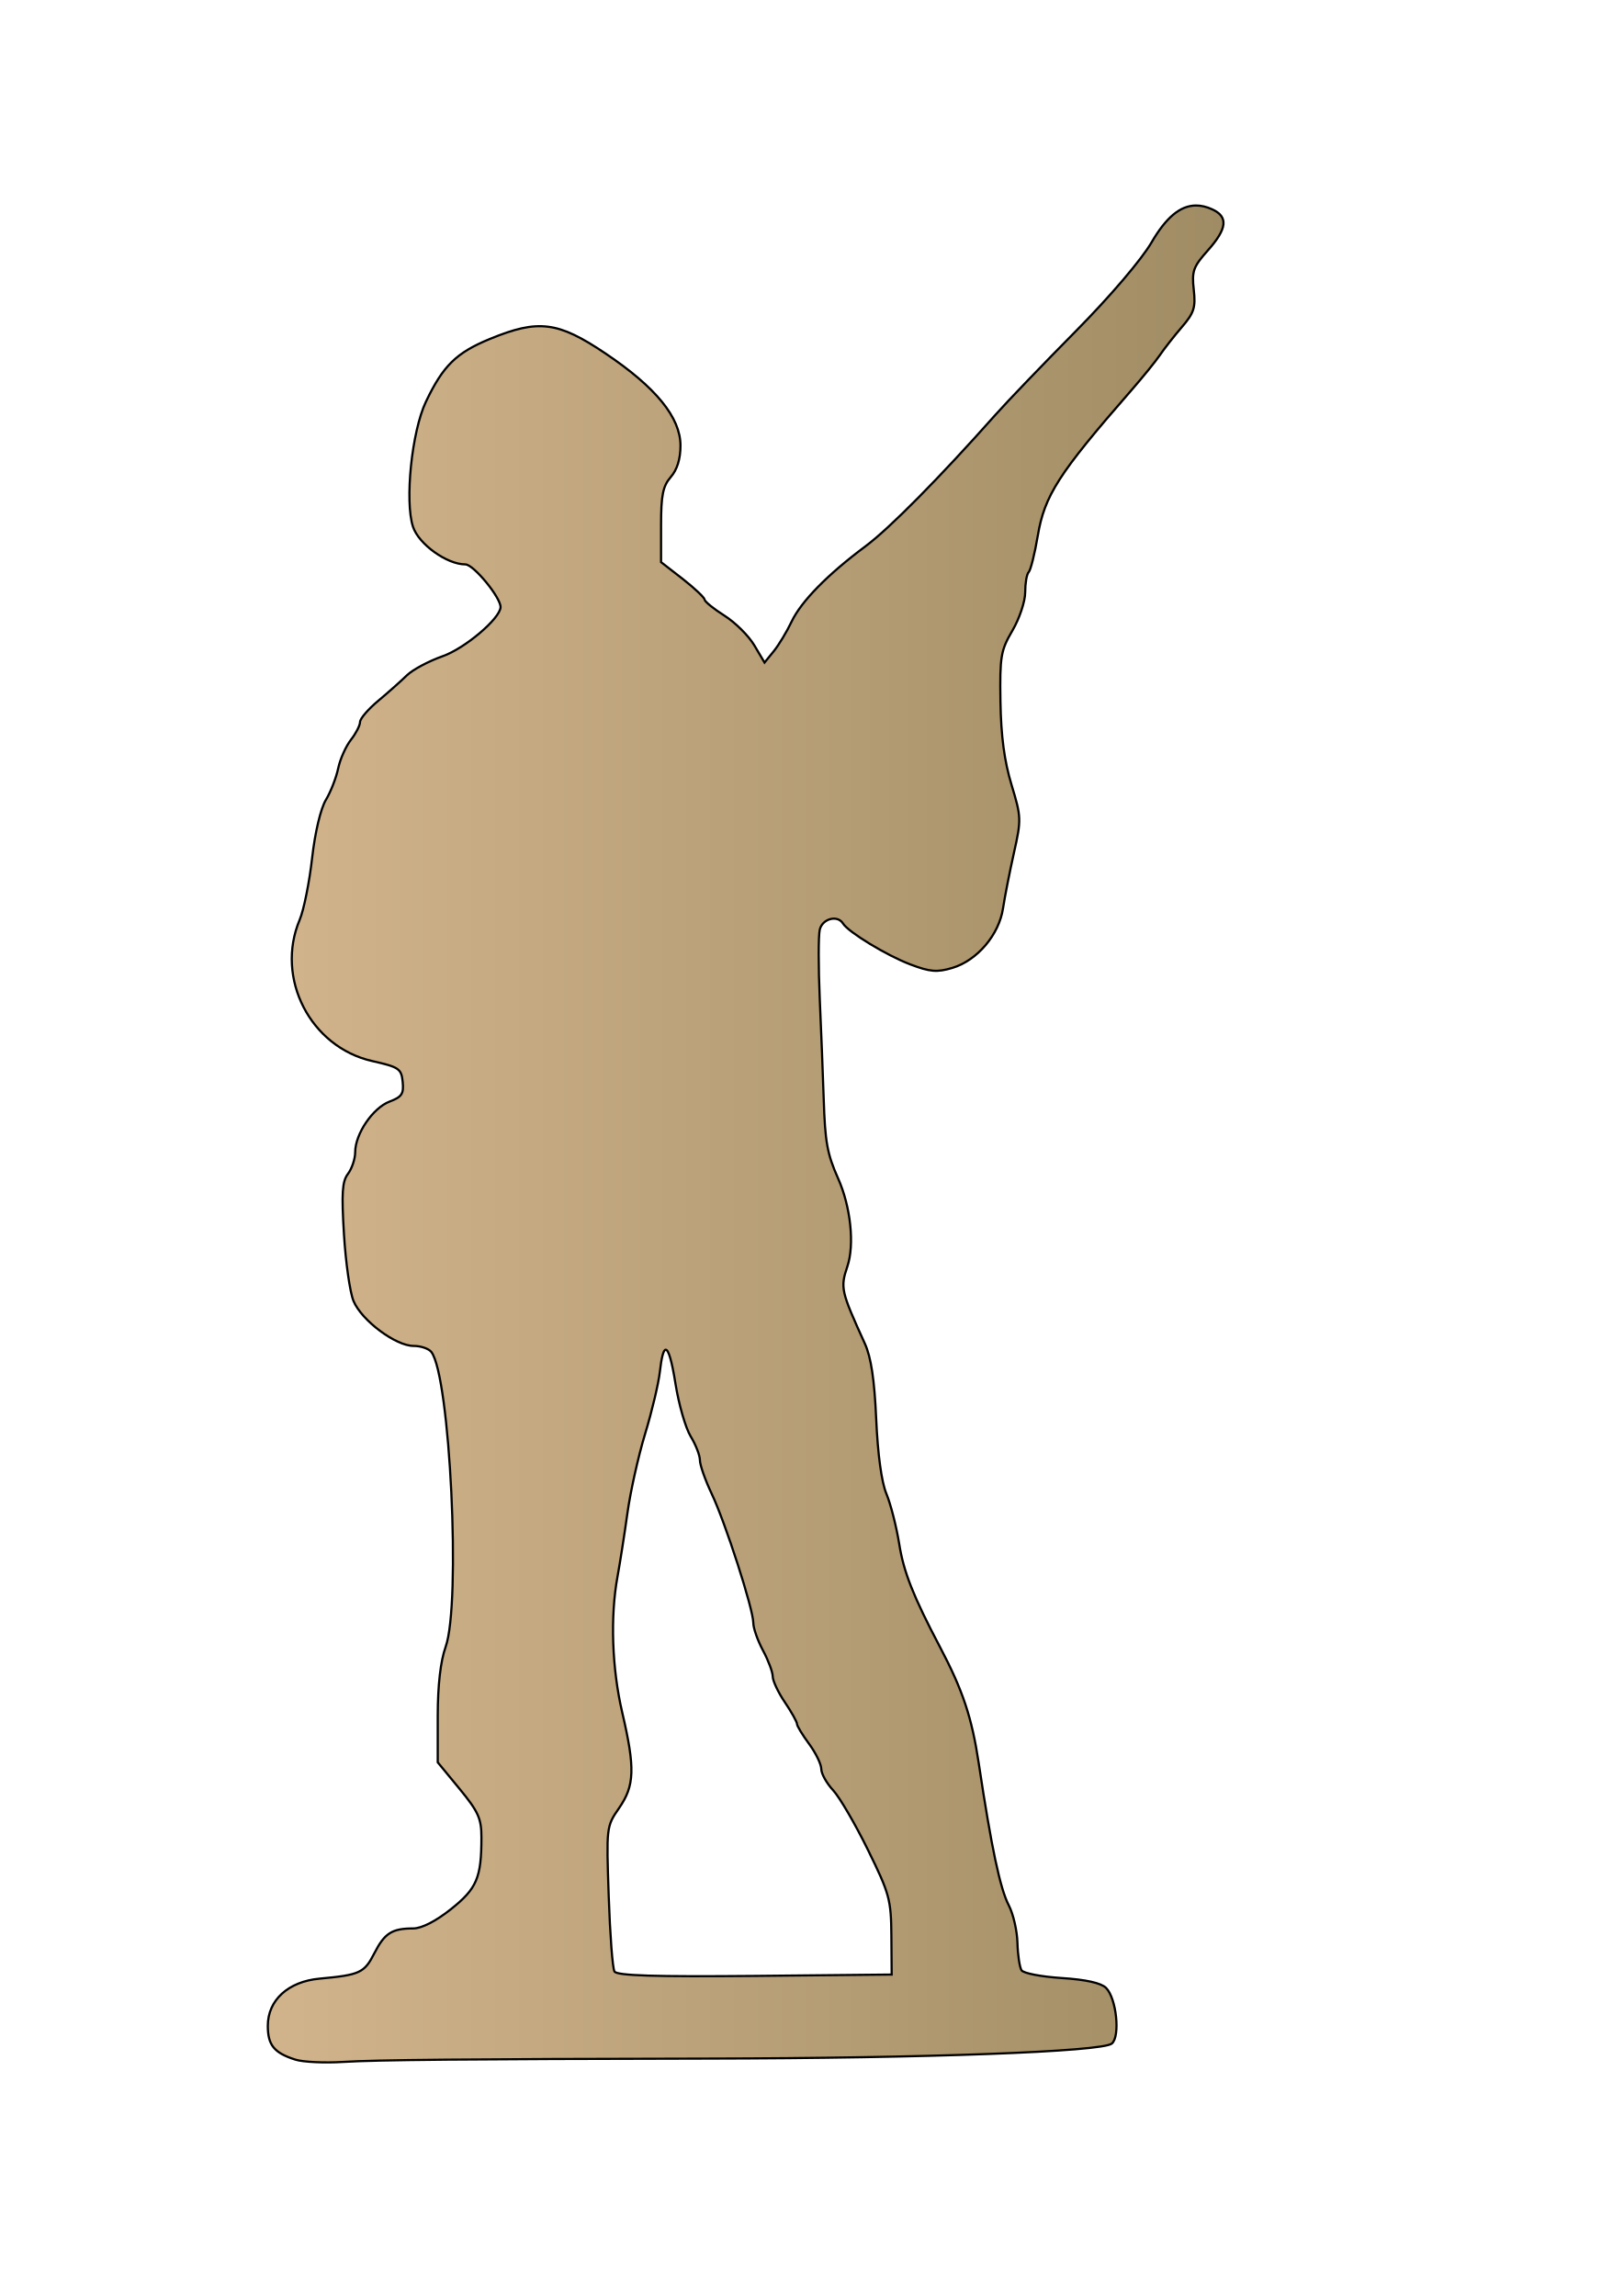
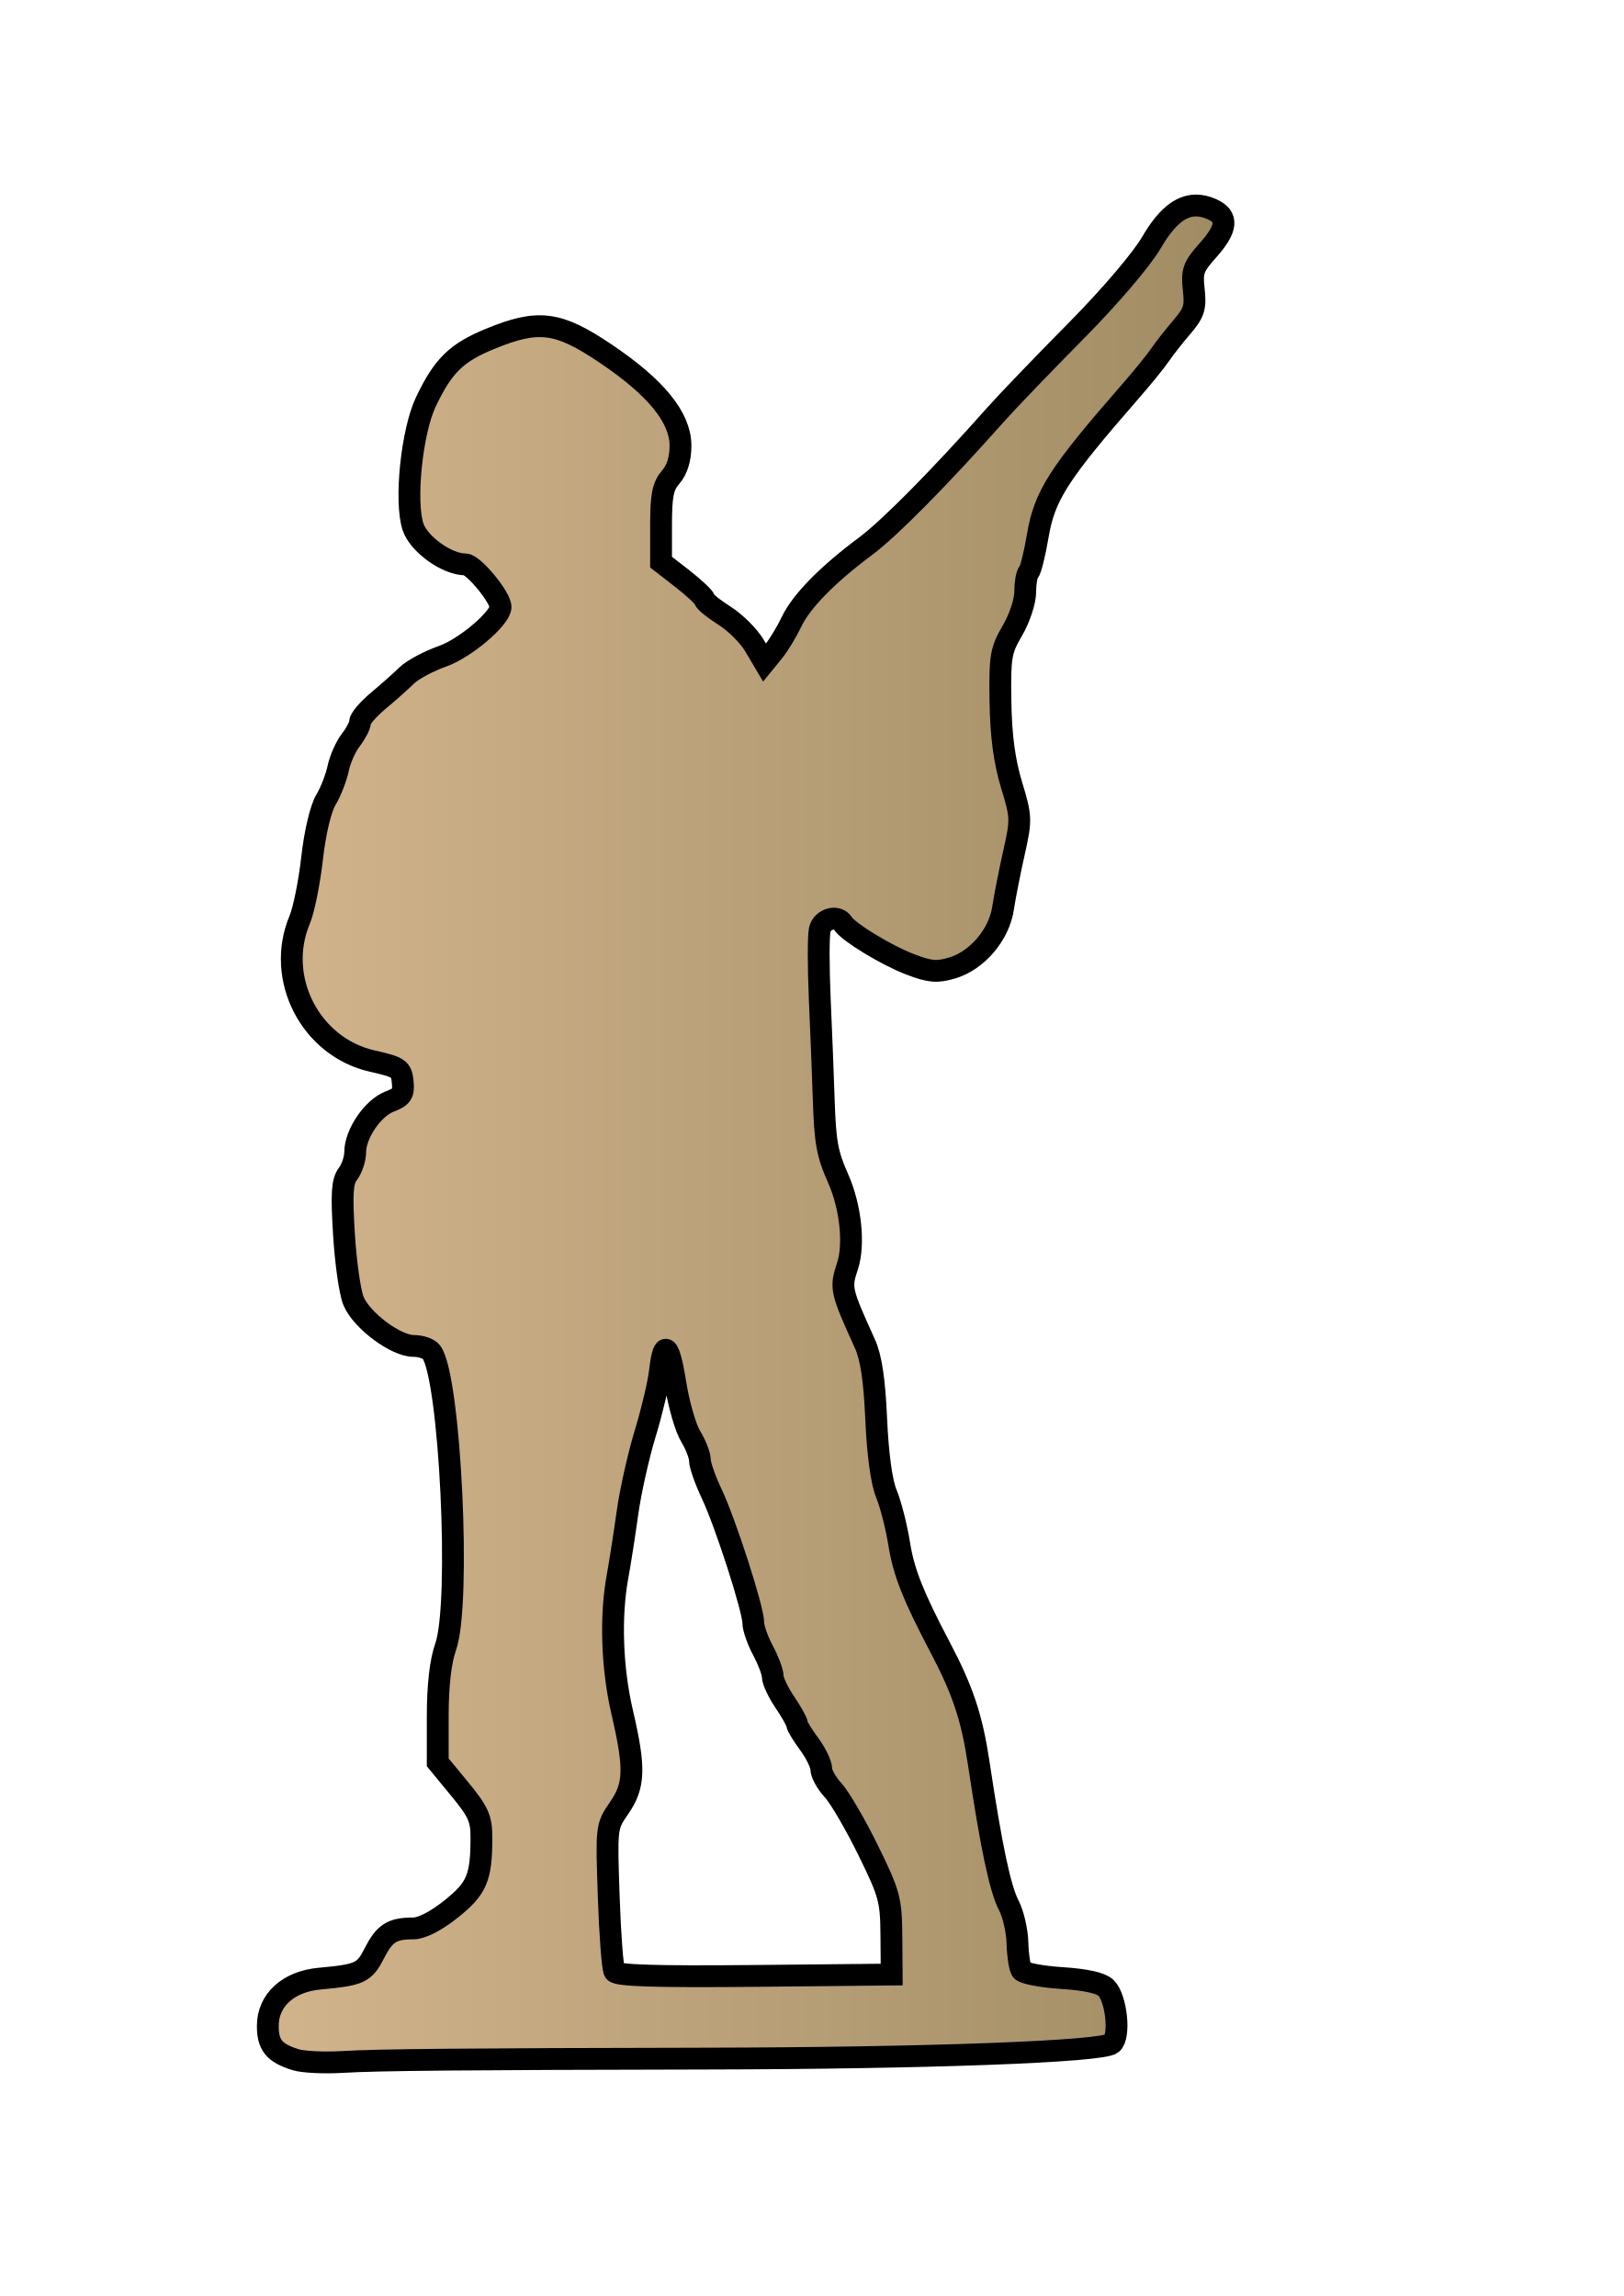
<svg xmlns="http://www.w3.org/2000/svg" width="744.094" height="1052.362" id="svg2458">
  <defs>
    <linearGradient id="de_color" x1="0%" y1="0%" x2="100%" y2="0%">
      <stop offset="0%" style="stop-color:rgb(210,180,140);stop-opacity:1" />
      <stop offset="100%" style="stop-color:rgb(160,140,100);stop-opacity:1" />
    </linearGradient>
  </defs>
  <g id="layer1">
-     <path fill="url(#de_color)" stroke="black" d="M 548.033,94.188 C 540.835,94.234 534.343,99.723 527.731,111.083 C 523.138,118.973 508.747,135.865 493.175,151.618 C 478.491,166.473 461.757,183.846 456.047,190.276 C 430.566,218.966 407.716,242.118 396.67,250.348 C 379.239,263.335 367.156,275.644 362.74,284.974 C 360.607,289.479 356.934,295.575 354.605,298.462 L 350.364,303.677 L 345.705,295.82 C 343.138,291.469 336.983,285.333 332.008,282.192 C 327.033,279.052 322.946,275.725 322.9,274.822 C 322.854,273.92 318.348,269.644 312.888,265.367 L 302.945,257.649 L 302.945,240.684 C 302.945,226.965 303.786,222.805 307.395,218.644 C 310.318,215.273 311.845,210.364 311.845,204.251 C 311.845,191.344 300.562,177.53 277.428,161.978 C 255.685,147.36 246.727,146.19 224.448,155.373 C 209.11,161.694 203.033,167.643 195.176,184.157 C 188.696,197.779 185.412,229.769 189.266,241.449 C 191.897,249.419 204.809,258.692 213.254,258.692 C 217.045,258.692 229.655,274.076 229.384,278.368 C 229.053,283.622 213.027,297.188 202.894,300.757 C 196.525,302.999 189.128,306.94 186.485,309.517 C 183.842,312.095 177.933,317.367 173.344,321.198 C 168.755,325.028 165.001,329.388 165.001,330.932 C 165.001,332.476 163.117,336.148 160.829,339.067 C 158.541,341.985 155.892,347.855 154.989,352.138 C 154.086,356.421 151.576,362.929 149.357,366.6 C 146.98,370.533 144.357,381.5 143.03,393.299 C 141.792,404.312 139.246,417.047 137.329,421.597 C 126.056,448.344 142.246,479.925 170.563,486.328 C 182.855,489.107 183.931,489.812 184.538,495.853 C 185.091,501.346 184.156,502.779 178.559,504.892 C 170.908,507.78 162.788,519.693 162.776,528.045 C 162.771,531.176 161.247,535.682 159.439,538.057 C 156.793,541.532 156.49,546.93 157.631,565.729 C 158.411,578.578 160.352,592.339 162.011,596.322 C 165.724,605.235 181.348,616.902 189.544,616.902 C 192.882,616.902 196.511,618.154 197.679,619.683 C 206.271,630.93 211.308,734.96 204.215,754.847 C 201.889,761.367 200.621,772.381 200.6,786.343 L 200.6,807.758 L 210.612,819.925 C 219.21,830.37 220.624,833.53 220.624,842.174 C 220.624,860.748 218.502,865.623 206.648,875.061 C 199.677,880.612 193.221,883.891 189.336,883.891 C 179.59,883.891 176.239,886.076 171.537,895.294 C 166.951,904.282 164.941,905.201 146.437,906.905 C 132.091,908.227 122.728,916.763 122.728,928.529 C 122.728,937.399 125.612,940.934 135.382,944.033 C 138.825,945.126 148.648,945.61 157.214,945.076 C 172.304,944.135 212.812,943.751 324.082,943.547 C 424.872,943.362 505.031,940.384 509.514,936.663 C 513.46,933.389 511.633,915.907 506.872,911.146 C 504.626,908.901 497.621,907.336 486.57,906.627 C 477.28,906.031 469.01,904.448 468.145,903.081 C 467.279,901.714 466.402,896.073 466.268,890.566 C 466.134,885.059 464.376,877.318 462.304,873.323 C 458.335,865.67 454.349,846.898 448.538,808.244 C 445.37,787.176 441.231,774.754 430.739,754.847 C 418.485,731.598 414.143,720.537 412.105,707.776 C 410.815,699.702 408.143,689.285 406.195,684.623 C 403.98,679.321 402.249,666.505 401.537,650.415 C 400.733,632.258 399.181,622.071 396.322,615.79 C 385.397,591.792 385.029,590.271 388.326,580.469 C 391.677,570.506 389.865,553.129 384.085,540.143 C 379.069,528.874 378.109,523.474 377.48,503.64 C 377.146,493.12 376.321,472.506 375.672,457.821 C 375.024,443.137 375.027,428.87 375.672,426.116 C 376.857,421.057 383.805,419.213 386.31,423.266 C 388.768,427.244 406.374,437.939 417.18,442.038 C 426.212,445.464 429.386,445.751 436.44,443.637 C 447.812,440.23 457.828,428.453 459.662,416.313 C 460.463,411.013 462.72,399.543 464.668,390.865 C 468.07,375.72 468.044,374.493 463.556,359.717 C 460.293,348.975 458.729,337.456 458.48,321.615 C 458.153,300.801 458.636,298.113 463.973,289.006 C 467.175,283.543 469.814,275.652 469.814,271.485 C 469.814,267.318 470.511,263.14 471.413,262.238 C 472.315,261.336 474.19,253.829 475.584,245.551 C 478.692,227.109 485.133,217.103 517.997,179.429 C 523.482,173.142 529.595,165.633 531.555,162.743 C 533.514,159.853 538.047,154.055 541.636,149.88 C 547.238,143.363 547.985,140.918 547.06,132.706 C 546.105,124.238 546.883,122.231 553.526,114.768 C 562.443,104.749 562.969,99.341 555.473,95.926 C 552.889,94.749 550.432,94.172 548.033,94.188 z M 305.031,618.64 C 306.323,618.476 307.873,623.671 309.551,634.215 C 311.055,643.67 314.173,654.526 316.503,658.341 C 318.833,662.157 320.745,667.077 320.745,669.257 C 320.745,671.438 323.134,678.313 326.098,684.553 C 332.399,697.82 345.219,737.551 345.219,743.861 C 345.219,746.253 347.221,751.949 349.668,756.515 C 352.116,761.082 354.118,766.416 354.118,768.405 C 354.118,770.394 356.621,775.716 359.681,780.225 C 362.74,784.733 365.243,789.235 365.243,790.167 C 365.243,791.099 367.746,795.198 370.805,799.345 C 373.864,803.491 376.367,808.67 376.367,810.817 C 376.367,812.964 378.804,817.328 381.791,820.551 C 384.777,823.774 391.974,836.115 397.782,847.945 C 407.628,868 408.36,870.634 408.489,887.229 L 408.629,905.028 L 345.914,905.654 C 300.074,906.086 282.77,905.53 281.6,903.637 C 280.72,902.213 279.554,886.71 278.958,869.151 C 277.882,837.469 277.862,837.16 283.686,828.755 C 290.836,818.438 291.131,810.551 285.146,784.883 C 280.438,764.692 279.612,741.006 282.991,722.585 C 284.113,716.467 286.161,703.451 287.51,693.662 C 288.859,683.872 292.511,667.445 295.645,657.159 C 298.779,646.874 301.787,634.136 302.389,628.792 C 303.136,622.168 304.027,618.768 305.031,618.64 z" id="path2526" />
+     <path fill="url(#de_color)" stroke="black" stroke-width="10" d="M 548.033,94.188 C 540.835,94.234 534.343,99.723 527.731,111.083 C 523.138,118.973 508.747,135.865 493.175,151.618 C 478.491,166.473 461.757,183.846 456.047,190.276 C 430.566,218.966 407.716,242.118 396.67,250.348 C 379.239,263.335 367.156,275.644 362.74,284.974 C 360.607,289.479 356.934,295.575 354.605,298.462 L 350.364,303.677 L 345.705,295.82 C 343.138,291.469 336.983,285.333 332.008,282.192 C 327.033,279.052 322.946,275.725 322.9,274.822 C 322.854,273.92 318.348,269.644 312.888,265.367 L 302.945,257.649 L 302.945,240.684 C 302.945,226.965 303.786,222.805 307.395,218.644 C 310.318,215.273 311.845,210.364 311.845,204.251 C 311.845,191.344 300.562,177.53 277.428,161.978 C 255.685,147.36 246.727,146.19 224.448,155.373 C 209.11,161.694 203.033,167.643 195.176,184.157 C 188.696,197.779 185.412,229.769 189.266,241.449 C 191.897,249.419 204.809,258.692 213.254,258.692 C 217.045,258.692 229.655,274.076 229.384,278.368 C 229.053,283.622 213.027,297.188 202.894,300.757 C 196.525,302.999 189.128,306.94 186.485,309.517 C 183.842,312.095 177.933,317.367 173.344,321.198 C 168.755,325.028 165.001,329.388 165.001,330.932 C 165.001,332.476 163.117,336.148 160.829,339.067 C 158.541,341.985 155.892,347.855 154.989,352.138 C 154.086,356.421 151.576,362.929 149.357,366.6 C 146.98,370.533 144.357,381.5 143.03,393.299 C 141.792,404.312 139.246,417.047 137.329,421.597 C 126.056,448.344 142.246,479.925 170.563,486.328 C 182.855,489.107 183.931,489.812 184.538,495.853 C 185.091,501.346 184.156,502.779 178.559,504.892 C 170.908,507.78 162.788,519.693 162.776,528.045 C 162.771,531.176 161.247,535.682 159.439,538.057 C 156.793,541.532 156.49,546.93 157.631,565.729 C 158.411,578.578 160.352,592.339 162.011,596.322 C 165.724,605.235 181.348,616.902 189.544,616.902 C 192.882,616.902 196.511,618.154 197.679,619.683 C 206.271,630.93 211.308,734.96 204.215,754.847 C 201.889,761.367 200.621,772.381 200.6,786.343 L 200.6,807.758 L 210.612,819.925 C 219.21,830.37 220.624,833.53 220.624,842.174 C 220.624,860.748 218.502,865.623 206.648,875.061 C 199.677,880.612 193.221,883.891 189.336,883.891 C 179.59,883.891 176.239,886.076 171.537,895.294 C 166.951,904.282 164.941,905.201 146.437,906.905 C 132.091,908.227 122.728,916.763 122.728,928.529 C 122.728,937.399 125.612,940.934 135.382,944.033 C 138.825,945.126 148.648,945.61 157.214,945.076 C 172.304,944.135 212.812,943.751 324.082,943.547 C 424.872,943.362 505.031,940.384 509.514,936.663 C 513.46,933.389 511.633,915.907 506.872,911.146 C 504.626,908.901 497.621,907.336 486.57,906.627 C 477.28,906.031 469.01,904.448 468.145,903.081 C 467.279,901.714 466.402,896.073 466.268,890.566 C 466.134,885.059 464.376,877.318 462.304,873.323 C 458.335,865.67 454.349,846.898 448.538,808.244 C 445.37,787.176 441.231,774.754 430.739,754.847 C 418.485,731.598 414.143,720.537 412.105,707.776 C 410.815,699.702 408.143,689.285 406.195,684.623 C 403.98,679.321 402.249,666.505 401.537,650.415 C 400.733,632.258 399.181,622.071 396.322,615.79 C 385.397,591.792 385.029,590.271 388.326,580.469 C 391.677,570.506 389.865,553.129 384.085,540.143 C 379.069,528.874 378.109,523.474 377.48,503.64 C 377.146,493.12 376.321,472.506 375.672,457.821 C 375.024,443.137 375.027,428.87 375.672,426.116 C 376.857,421.057 383.805,419.213 386.31,423.266 C 388.768,427.244 406.374,437.939 417.18,442.038 C 426.212,445.464 429.386,445.751 436.44,443.637 C 447.812,440.23 457.828,428.453 459.662,416.313 C 460.463,411.013 462.72,399.543 464.668,390.865 C 468.07,375.72 468.044,374.493 463.556,359.717 C 460.293,348.975 458.729,337.456 458.48,321.615 C 458.153,300.801 458.636,298.113 463.973,289.006 C 467.175,283.543 469.814,275.652 469.814,271.485 C 469.814,267.318 470.511,263.14 471.413,262.238 C 472.315,261.336 474.19,253.829 475.584,245.551 C 478.692,227.109 485.133,217.103 517.997,179.429 C 523.482,173.142 529.595,165.633 531.555,162.743 C 533.514,159.853 538.047,154.055 541.636,149.88 C 547.238,143.363 547.985,140.918 547.06,132.706 C 546.105,124.238 546.883,122.231 553.526,114.768 C 562.443,104.749 562.969,99.341 555.473,95.926 C 552.889,94.749 550.432,94.172 548.033,94.188 z M 305.031,618.64 C 306.323,618.476 307.873,623.671 309.551,634.215 C 311.055,643.67 314.173,654.526 316.503,658.341 C 318.833,662.157 320.745,667.077 320.745,669.257 C 320.745,671.438 323.134,678.313 326.098,684.553 C 332.399,697.82 345.219,737.551 345.219,743.861 C 345.219,746.253 347.221,751.949 349.668,756.515 C 352.116,761.082 354.118,766.416 354.118,768.405 C 354.118,770.394 356.621,775.716 359.681,780.225 C 362.74,784.733 365.243,789.235 365.243,790.167 C 365.243,791.099 367.746,795.198 370.805,799.345 C 373.864,803.491 376.367,808.67 376.367,810.817 C 376.367,812.964 378.804,817.328 381.791,820.551 C 384.777,823.774 391.974,836.115 397.782,847.945 C 407.628,868 408.36,870.634 408.489,887.229 L 408.629,905.028 L 345.914,905.654 C 300.074,906.086 282.77,905.53 281.6,903.637 C 280.72,902.213 279.554,886.71 278.958,869.151 C 277.882,837.469 277.862,837.16 283.686,828.755 C 290.836,818.438 291.131,810.551 285.146,784.883 C 280.438,764.692 279.612,741.006 282.991,722.585 C 284.113,716.467 286.161,703.451 287.51,693.662 C 288.859,683.872 292.511,667.445 295.645,657.159 C 298.779,646.874 301.787,634.136 302.389,628.792 C 303.136,622.168 304.027,618.768 305.031,618.64 z" id="path2526" />
  </g>
</svg>
